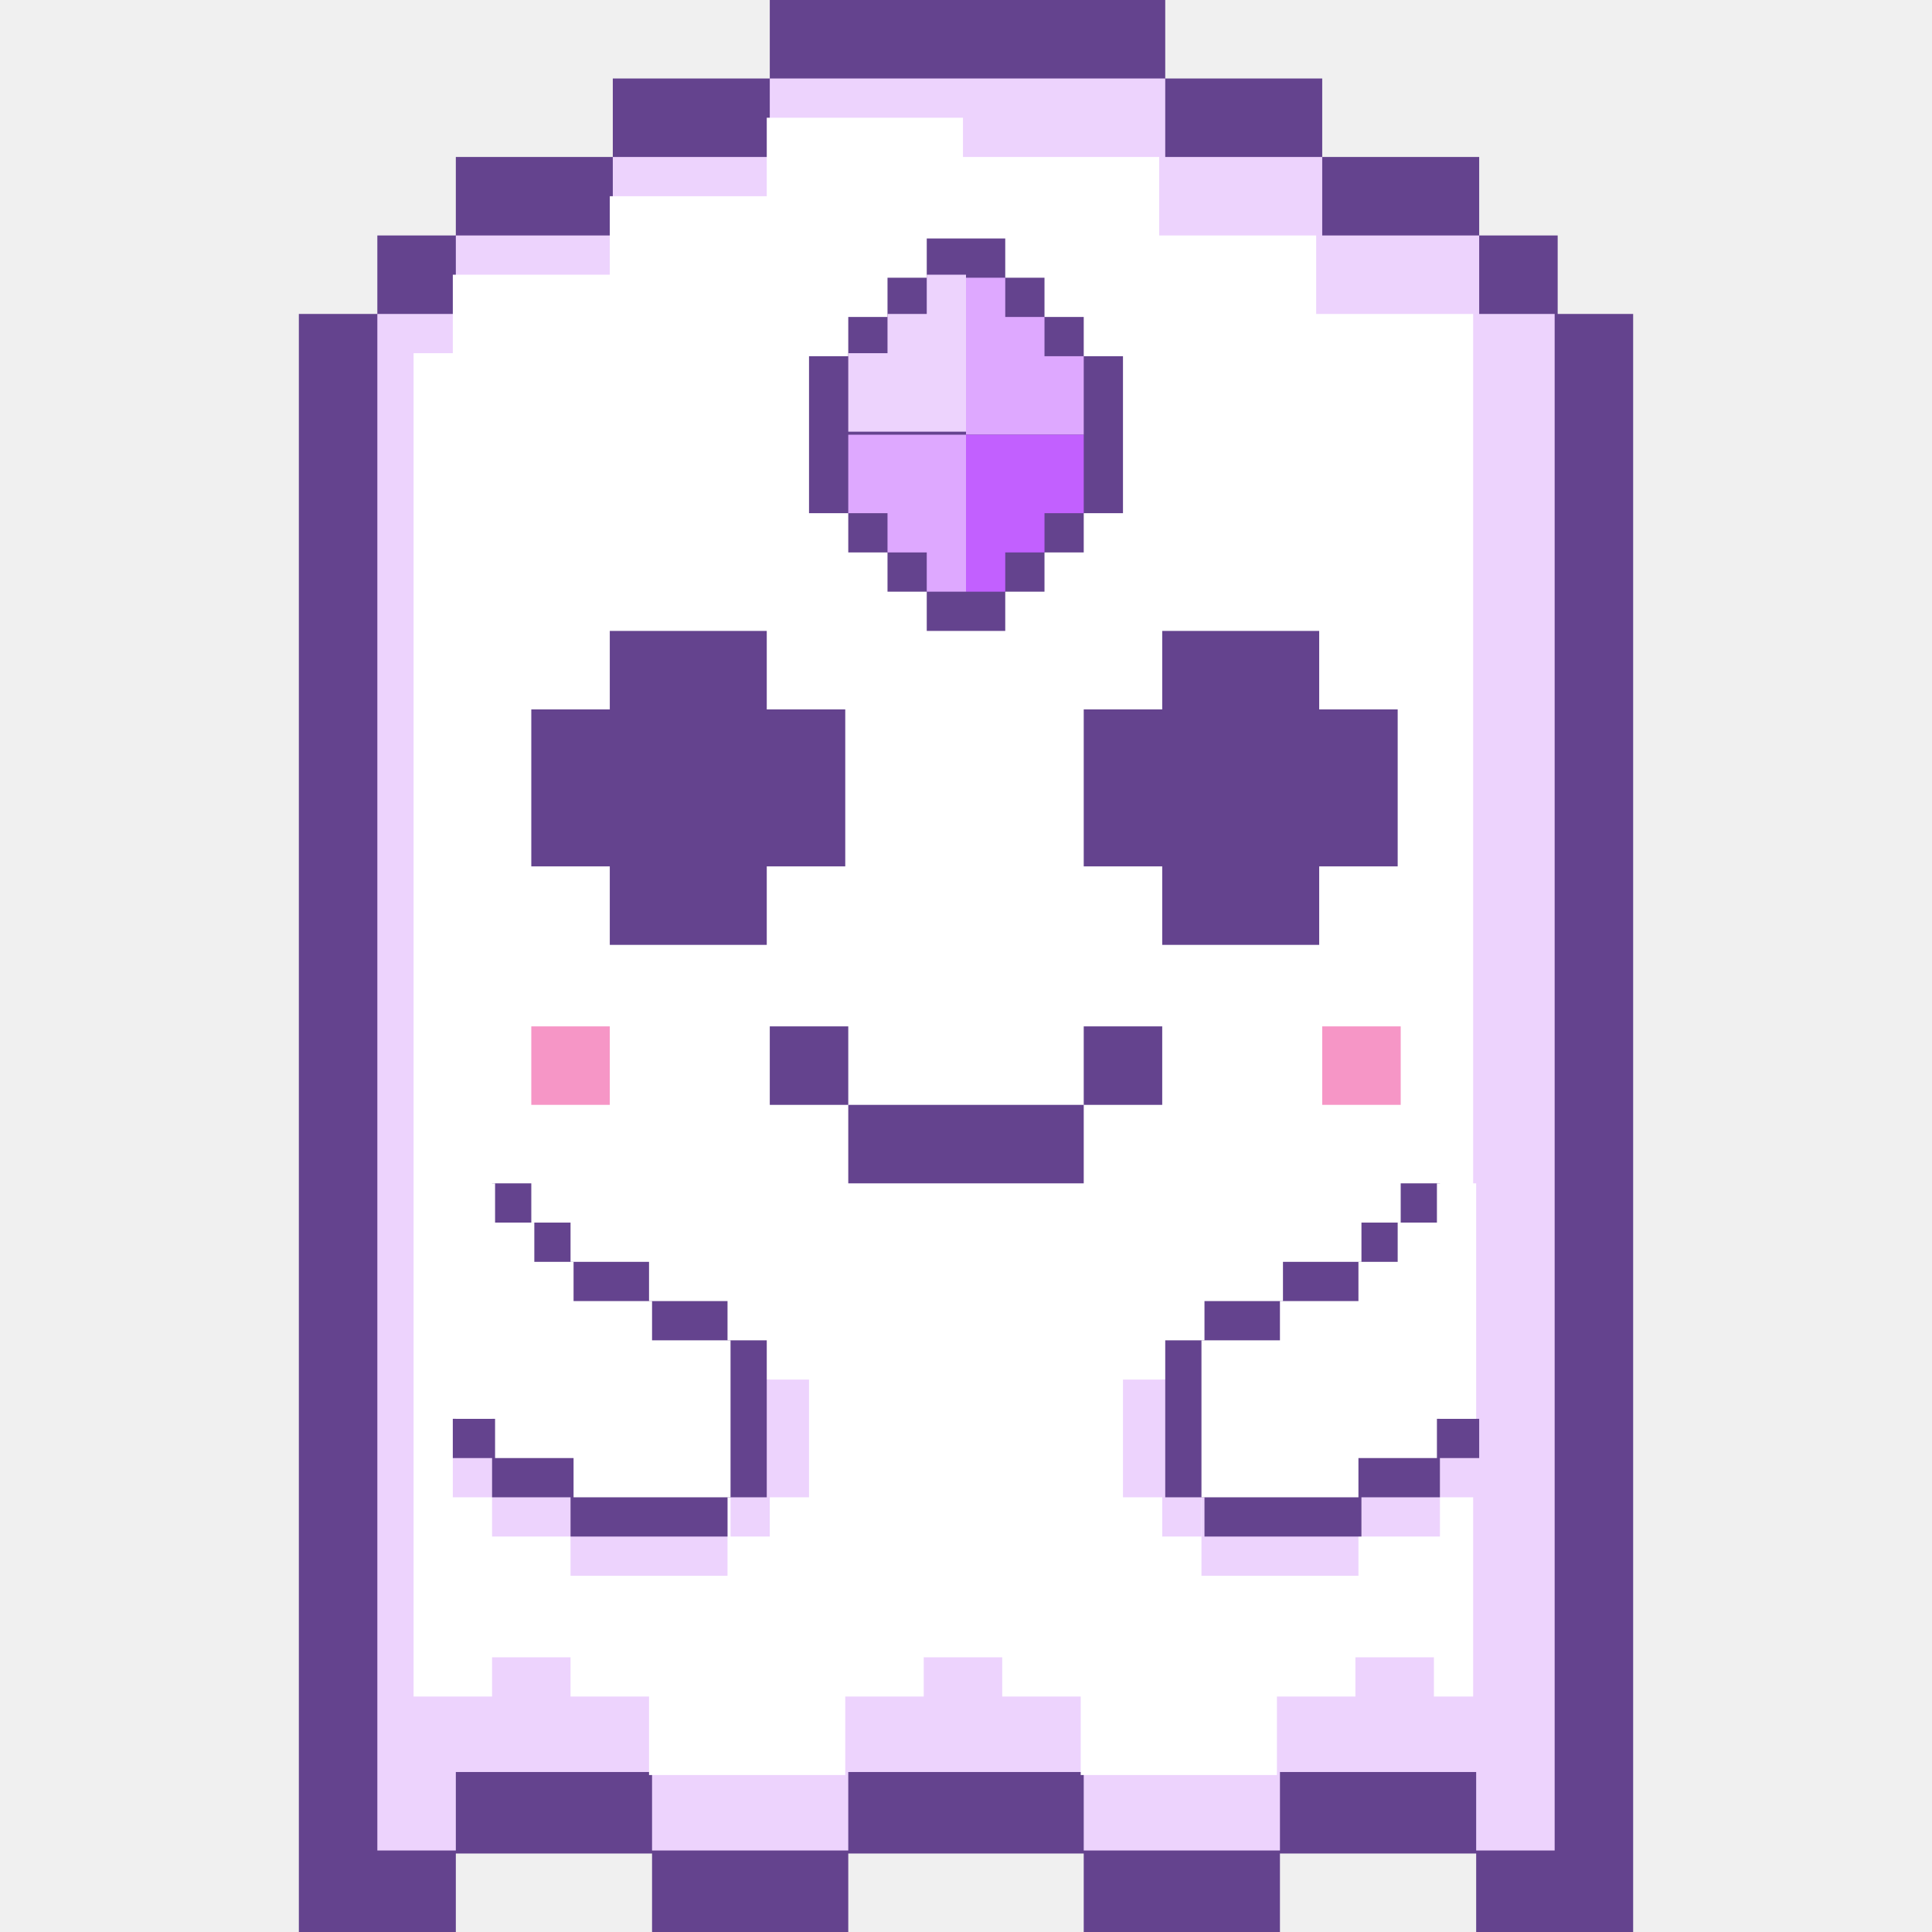
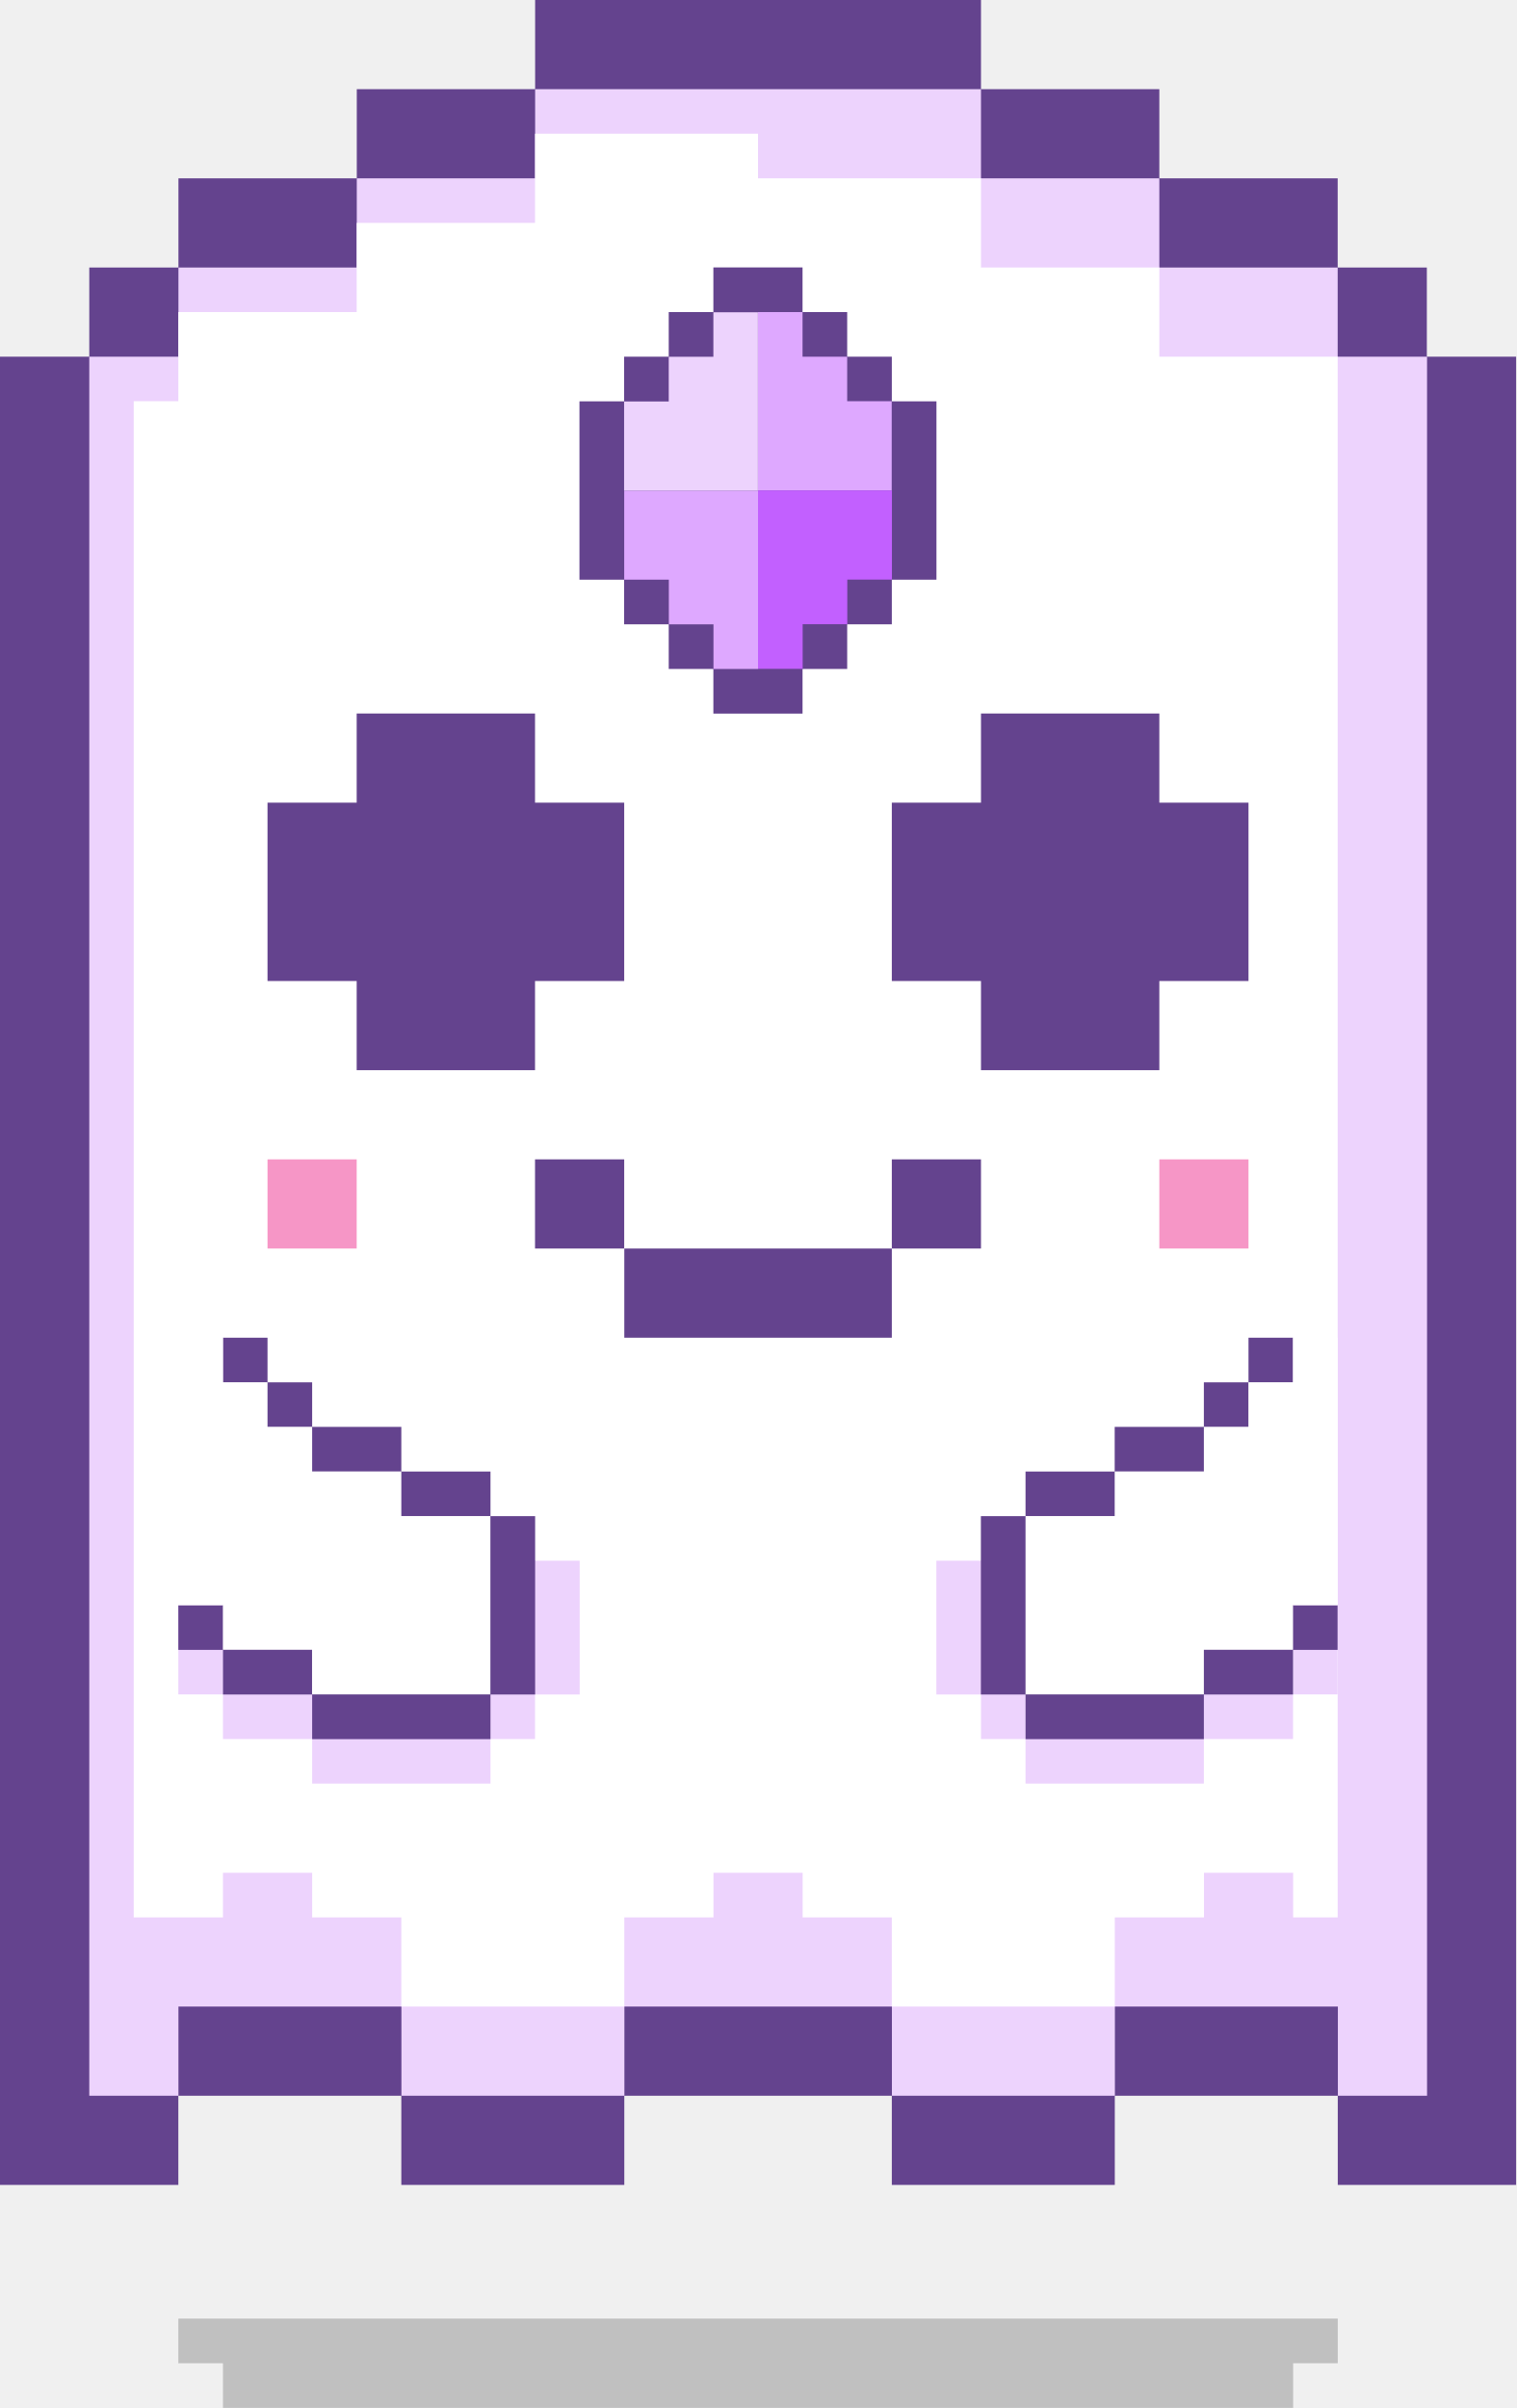
- <svg xmlns="http://www.w3.org/2000/svg" id="Layer_1" data-name="Layer 1" width="64" height="64" version="1.1" viewBox="0 0 64 64">
+ <svg xmlns="http://www.w3.org/2000/svg" id="Layer_1" data-name="Layer 1" width="1498" height="2379" version="1.1" viewBox="0 0 1498 2379">
  <defs>
    <style>
      .cls-1 {
        fill: #dea8ff;
      }

-       .cls-1, .cls-2, .cls-3, .cls-4, .cls-5, .cls-6 {
+       .cls-1, .cls-2, .cls-3, .cls-4, .cls-5, .cls-6, .cls-7 {
        stroke-width: 0px;
      }

      .cls-2 {
        fill: #c260ff;
      }

      .cls-3 {
        fill: #edd3fd;
      }

      .cls-4 {
        fill: #64438e;
      }

      .cls-5 {
+         fill: #000;
+         isolation: isolate;
+         opacity: .2;
+       }
+ 
+       .cls-6 {
        fill: #fff;
      }

-       .cls-6 {
+       .cls-7 {
        fill: #f696c6;
      }
    </style>
  </defs>
-   <path class="cls-4" d="M51.6,10.4v-2.6h-2.6v-2.6h-5.2v-2.6h-5.2V0h-13.1v2.6h-5.2v2.6h-5.2v2.6h-2.6v2.6h-2.6v53.6h5.2v-2.6h6.5v2.6h6.5v-2.6h7.8v2.6h6.5v-2.6h6.5v2.6h5.2V10.4h-2.6Z" />
-   <path class="cls-3" d="M49,10.4v-2.6h-5.2v-2.6h-5.2v-2.6h-13.1v2.6h-5.2v2.6h-5.2v2.6h-2.6v50.9h2.6v-2.6h6.5v2.6h6.5v-2.6h7.8v2.6h6.5v-2.6h6.5v2.6h2.6V10.4h-2.6Z" />
-   <path class="cls-5" d="M13.7,56.2h2.6v-1.3h2.6v1.3h2.6v2.6h6.5v-2.6h2.6v-1.3h2.6v1.3h2.6v2.6h6.5v-2.6h2.6v-1.3h2.6v1.3h1.3V10.4h-5.2v-2.6h-5.2v-2.6h-6.5v-1.3h-6.5v2.6h-5.2v2.6h-5.2v2.6h-1.3v44.4Z" />
-   <path class="cls-4" d="M20.2,28.7v2.6h5.2v-2.6h2.6v-5.2h-2.6v-2.6h-5.2v2.6h-2.6v5.2h2.6ZM35.9,23.5v5.2h2.6v2.6h5.2v-2.6h2.6v-5.2h-2.6v-2.6h-5.2v2.6h-2.6Z" />
-   <path class="cls-6" d="M17.6,34v2.6h2.6v-2.6h-2.6ZM43.8,34v2.6h2.6v-2.6h-2.6Z" />
-   <path class="cls-4" d="M28.1,34h-2.6v2.6h2.6v-2.6Z" />
-   <path class="cls-4" d="M28.1,36.6v2.6h7.8v-2.6h-7.8Z" />
-   <path class="cls-4" d="M35.9,34v2.6h2.6v-2.6h-2.6Z" />
-   <path class="cls-4" d="M35.9,11.8v-1.3h-1.3v-1.3h-1.3v-1.3h-2.6v1.3h-1.3v1.3h-1.3v1.3h-1.3v5.2h1.3v1.3h1.3v1.3h1.3v1.3h2.6v-1.3h1.3v-1.3h1.3v-1.3h1.3v-5.2h-1.3Z" />
-   <path class="cls-1" d="M28.1,14.4v2.6h1.3v1.3h1.3v1.3h1.3v-5.2h-3.9Z" />
-   <path class="cls-1" d="M34.6,11.8v-1.3h-1.3v-1.3h-1.3v5.2h3.9v-2.6h-1.3Z" />
-   <path class="cls-2" d="M32,14.4v5.2h1.3v-1.3h1.3v-1.3h1.3v-2.6h-3.9Z" />
-   <path class="cls-3" d="M30.7,9.1v1.3h-1.3v1.3h-1.3v2.6h3.9v-5.2h-1.3Z" />
-   <path class="cls-3" d="M47.7,47h1.3v2.6h-1.3v-2.6ZM39.8,49.6v2.6h5.2v-2.6h-5.2Z" />
-   <path class="cls-3" d="M37.2,45.7v3.9h2.6v-3.9h-2.6ZM45.1,48.3v2.6h2.6v-2.6h-2.6Z" />
-   <path class="cls-3" d="M38.5,45.7h1.3v5.2h-1.3v-5.2Z" />
-   <path class="cls-4" d="M46.4,39.2v1.3h-1.3v1.3h-2.6v1.3h-2.6v1.3h-1.3v5.2h1.3v1.3h5.2v-1.3h2.6v-1.3h1.3v-1.3h-1.3v-7.8h-1.3Z" />
-   <path class="cls-5" d="M39.8,44.4v5.2h5.2v-1.3h2.6v-1.3h1.3v-7.8h-1.3v1.3h-1.3v1.3h-1.3v1.3h-2.6v1.3h-2.6Z" />
-   <path class="cls-3" d="M16.3,49.6h-1.3v-2.6h1.3v2.6ZM18.9,49.6v2.6h5.2v-2.6h-5.2Z" />
-   <path class="cls-3" d="M24.2,45.7v3.9h2.6v-3.9h-2.6ZM16.3,48.3v2.6h2.6v-2.6h-2.6Z" />
-   <path class="cls-3" d="M25.5,50.9h-1.3v-5.2h1.3v5.2Z" />
-   <path class="cls-4" d="M17.6,39.2v1.3h1.3v1.3h2.6v1.3h2.6v1.3h1.3v5.2h-1.3v1.3h-5.2v-1.3h-2.6v-1.3h-1.3v-1.3h1.3v-7.8h1.3Z" />
-   <path class="cls-5" d="M21.6,44.4v-1.3h-2.6v-1.3h-1.3v-1.3h-1.3v-1.3h-1.3v7.8h1.3v1.3h2.6v1.3h5.2v-5.2h-2.6Z" />
+   <path class="cls-5" d="M176.2,2290.7v44.1h44.1v44.1h1057.3v-44.1h44.1v-44.1H176.2Z" />
+   <path class="cls-4" d="M1409.7,352.4v-88.1h-88.1v-88.1h-176.2v-88.1h-176.2V0h-440.5v88.1h-176.2v88.1h-176.2v88.1h-88.1v88.1H0v1806.2h176.2v-88.1h220.3v88.1h220.3v-88.1h264.3v88.1h220.3v-88.1h220.3v88.1h176.2V352.4h-88.1Z" />
+   <path class="cls-3" d="M1321.6,352.4v-88.1h-176.2v-88.1h-176.2v-88.1h-440.5v88.1h-176.2v88.1h-176.2v88.1h-88.1v1718.1h88.1v-88.1h220.3v88.1h220.3v-88.1h264.3v88.1h220.3v-88.1h220.3v88.1h88.1V352.4h-88.1Z" />
+   <path class="cls-6" d="M132.2,1894.3h88.1v-44.1h88.1v44.1h88.1v88.1h220.3v-88.1h88.1v-44.1h88.1v44.1h88.1v88.1h220.3v-88.1h88.1v-44.1h88.1v44.1h44V352.4h-176.2v-88.1h-176.2v-88.1h-220.3v-44.1h-220.3v88.1h-176.2v88.1h-176.2v88.1h-44.1v1497.8Z" />
+   <path class="cls-4" d="M352.4,969.2v88.1h176.2v-88.1h88.1v-176.2h-88.1v-88.1h-176.2v88.1h-88.1v176.2h88.1ZM881.1,793v176.2h88.1v88.1h176.2v-88.1h88.1v-176.2h-88.1v-88.1h-176.2v88.1h-88.1Z" />
+   <path class="cls-7" d="M264.3,1145.4v88.1h88.1v-88.1h-88.1ZM1145.4,1145.4v88.1h88.1v-88.1h-88.1Z" />
+   <path class="cls-4" d="M616.7,1145.4h-88.1v88.1h88.1v-88.1Z" />
+   <path class="cls-4" d="M616.8,1233.5v88.1h264.3v-88.1h-264.3Z" />
+   <path class="cls-4" d="M881.1,1145.4v88.1h88.1v-88.1h-88.1Z" />
+   <path class="cls-4" d="M881.1,396.5v-44.1h-44.1v-44.1h-44.1v-44.1h-88.1v44.1h-44.1v44.1h-44.1v44.1h-44.1v176.2h44.1v44.1h44.1v44.1h44.1v44.1h88.1v-44.1h44.1v-44.1h44.1v-44.1h44.1v-176.2h-44.1Z" />
+   <path class="cls-1" d="M616.7,484.6v88.1h44.1v44.1h44.1v44.1h44.1v-176.2h-132.2Z" />
+   <path class="cls-1" d="M837,396.5v-44.1h-44.1v-44.1h-44.1v176.2h132.2v-88.1h-44.1Z" />
+   <path class="cls-2" d="M748.9,484.6v176.2h44.1v-44.1h44.1v-44.1h44.1v-88.1h-132.2Z" />
+   <path class="cls-3" d="M704.8,308.4v44.1h-44.1v44.1h-44.1v88.1h132.2v-176.2h-44.1Z" />
+   <path class="cls-3" d="M1277.5,1585.9h44v88.1h-44v-88.1ZM1013.2,1674v88.1h176.2v-88.1h-176.2Z" />
+   <path class="cls-3" d="M925.1,1541.9v132.2h88.1v-132.2h-88.1ZM1189.4,1630v88.1h88.1v-88.1h-88.1Z" />
+   <path class="cls-3" d="M969.2,1541.9h44v176.2h-44v-176.2Z" />
+   <path class="cls-4" d="M1233.5,1321.6v44.1h-44.1v44h-88.1v44.1h-88.1v44.1h-44.1v176.2h44.1v44.1h176.2v-44.1h88.1v-44.1h44v-44.1h-44v-264.3h-44.1Z" />
+   <path class="cls-6" d="M1013.2,1497.8v176.2h176.2v-44.1h88.1v-44.1h44v-264.3h-44v44.1h-44.1v44h-44v44.1h-88.1v44.1h-88.1Z" />
+   <path class="cls-3" d="M220.3,1674h-44.1v-88.1h44.1v88.1ZM308.4,1674v88.1h176.2v-88.1h-176.2Z" />
+   <path class="cls-3" d="M484.6,1541.9v132.2h88.1v-132.2h-88.1ZM220.3,1630v88.1h88.1v-88.1h-88.1Z" />
+   <path class="cls-3" d="M528.6,1718.1h-44.1v-176.2h44.1v176.2Z" />
+   <path class="cls-4" d="M264.3,1321.6v44.1h44.1v44h88.1v44.1h88.1v44.1h44.1v176.2h-44.1v44.1h-176.2v-44.1h-88.1v-44.1h-44.1v-44.1h44.1v-264.3h44.1Z" />
+   <path class="cls-6" d="M396.5,1497.8v-44.1h-88.1v-44.1h-44.1v-44h-44.1v-44.1h-44.1v264.3h44.1v44.1h88.1v44.1h176.2v-176.2h-88.1Z" />
</svg>
